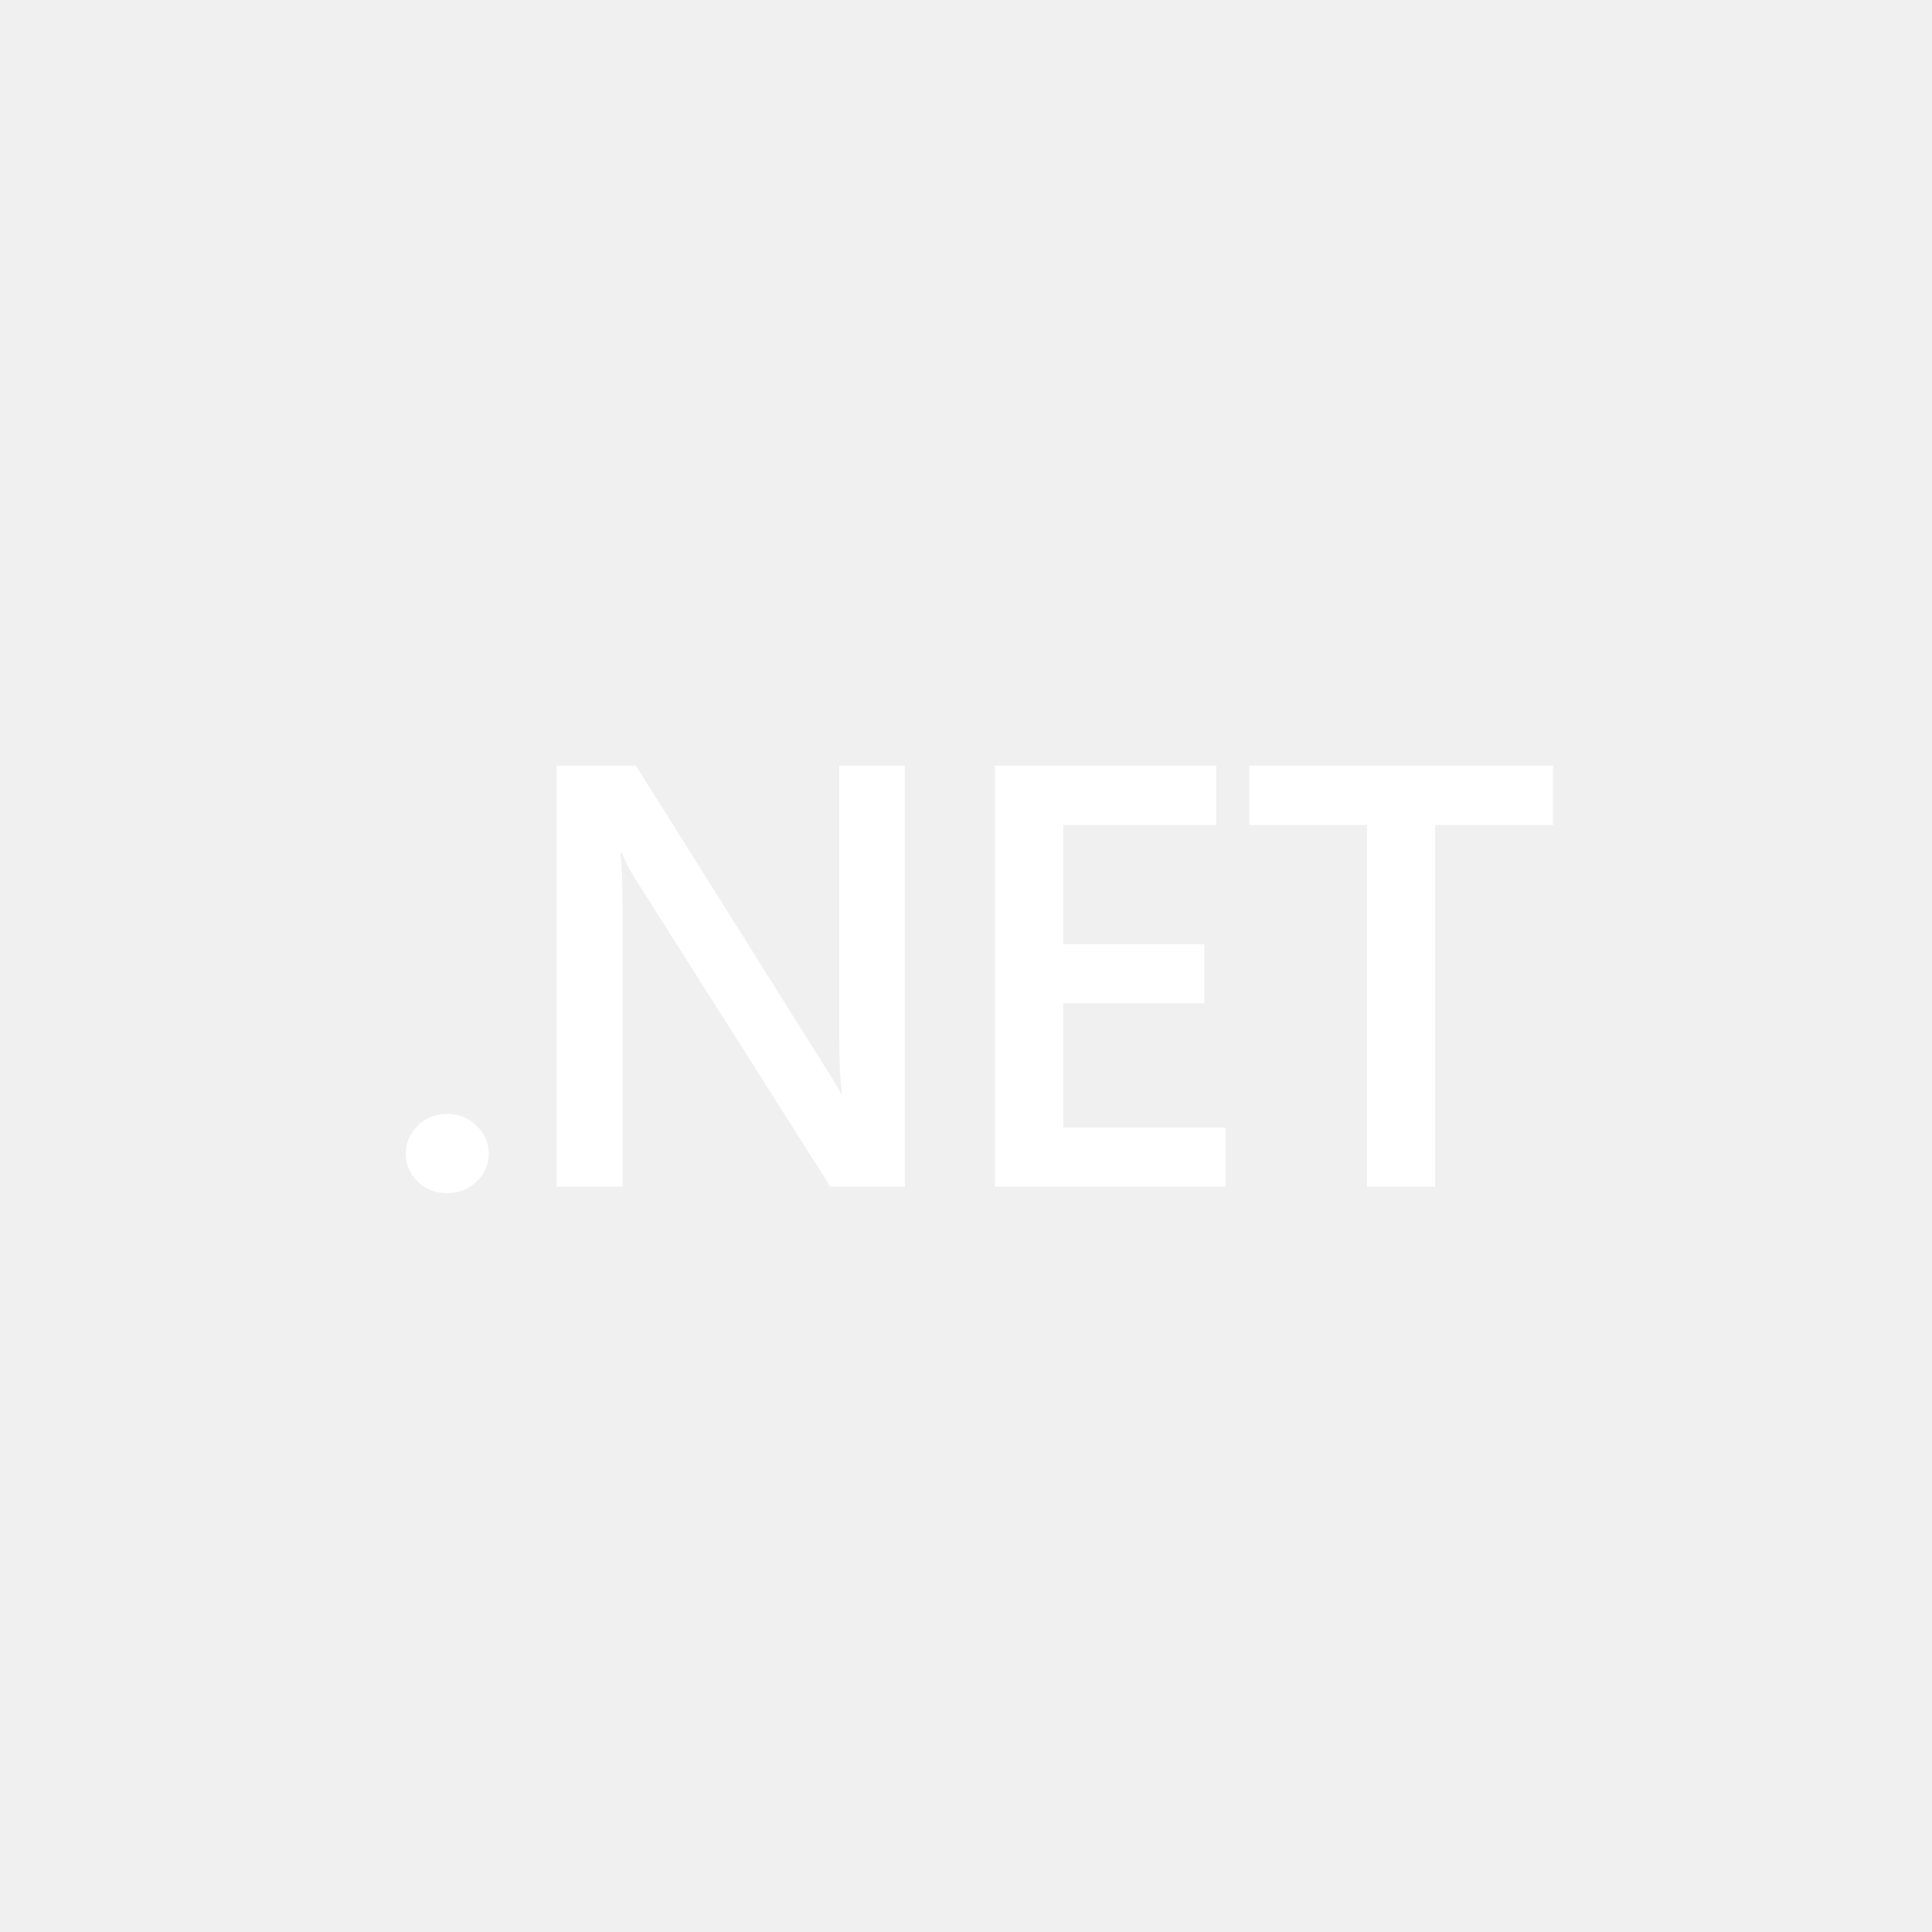
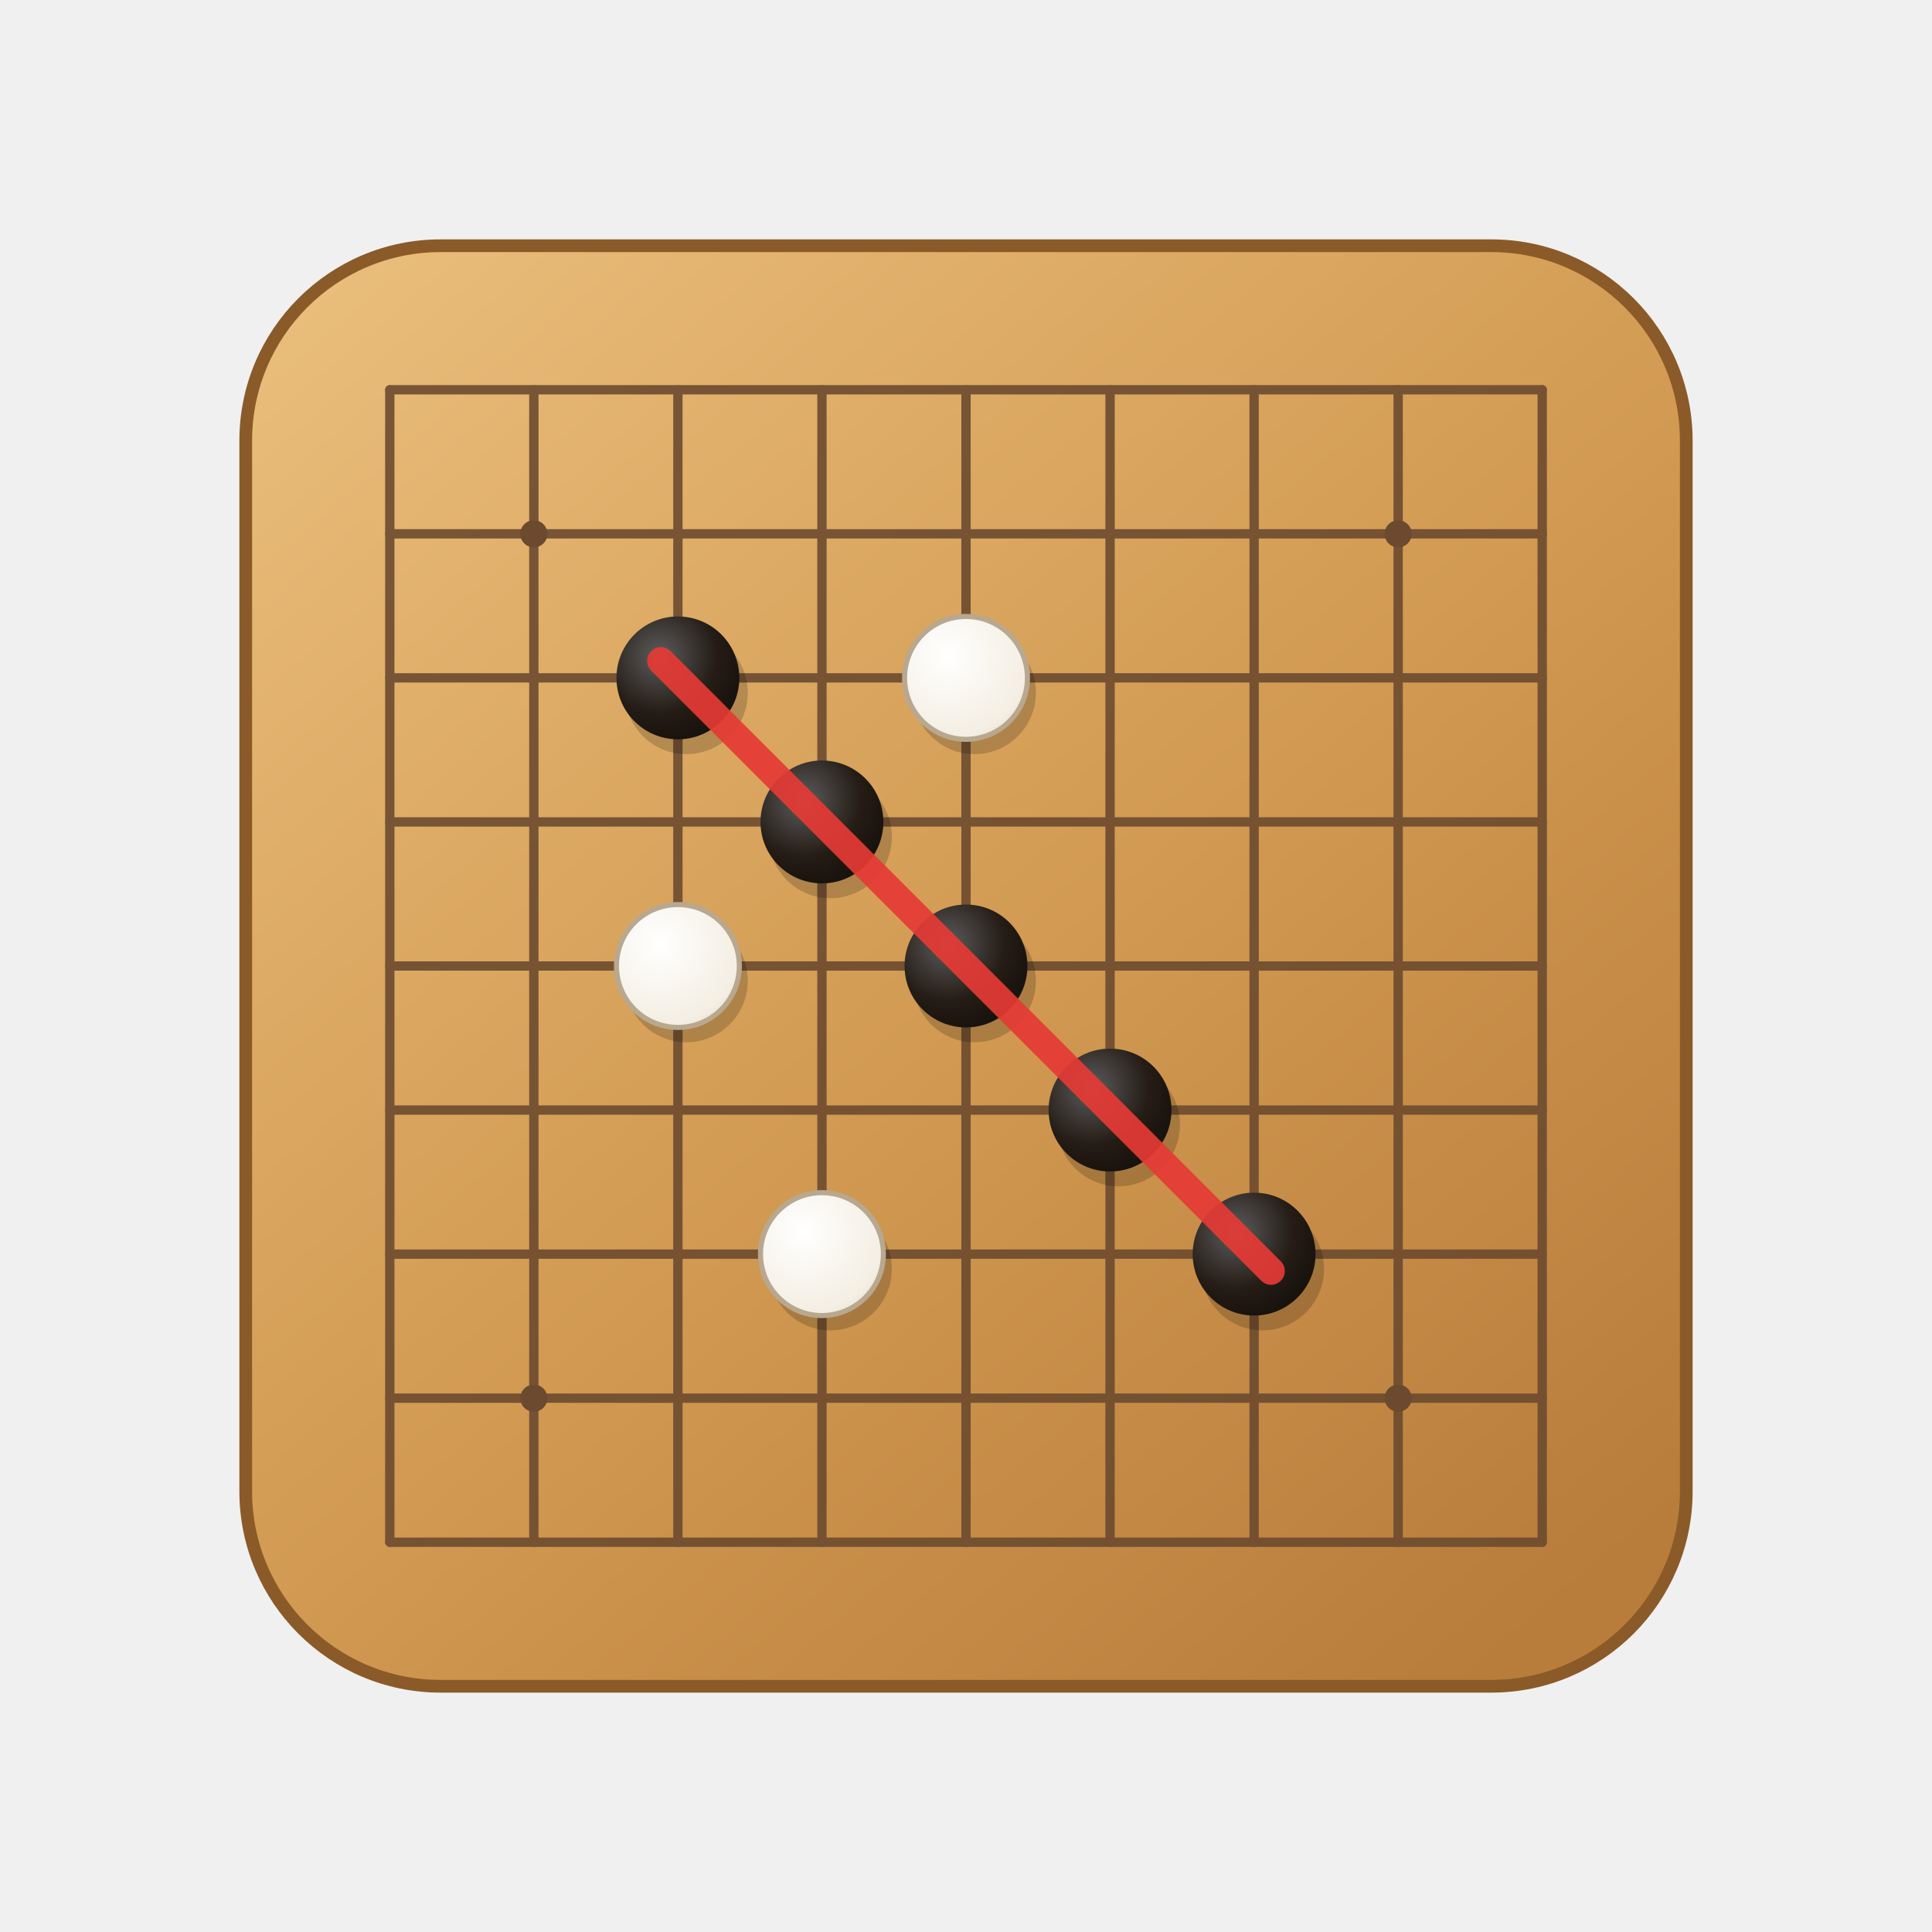
- <svg xmlns="http://www.w3.org/2000/svg" width="456" height="456" viewBox="0 0 456 456" version="1.1" xml:space="preserve" style="fill-rule:evenodd;clip-rule:evenodd;stroke-linejoin:round;stroke-miterlimit:2;">
-   <path d="m 105.5,281.609 c -2.703,0 -5.001,-0.9 -6.893,-2.702 -1.892,-1.848 -2.838,-4.042 -2.838,-6.582 0,-2.587 0.946,-4.804 2.838,-6.652 1.892,-1.848 4.19,-2.772 6.893,-2.772 2.748,0 5.068,0.924 6.96,2.772 1.937,1.848 2.906,4.064 2.906,6.652 0,2.54 -0.968,4.734 -2.906,6.582 -1.892,1.802 -4.212,2.702 -6.96,2.702 z" style="fill:#ffffff;fill-rule:nonzero;stroke-width:0.838" />
-   <path d="M 213.561,280.084 H 195.99 L 149.7,207.054 c -1.171,-1.848 -2.14,-3.765 -2.906,-5.751 h -0.406 c 0.361,2.125 0.541,6.675 0.541,13.65 v 65.132 h -15.543 v -99.36 h 18.719 l 44.737,71.298 c 1.892,2.957 3.109,4.989 3.649,6.098 h 0.27 c -0.45,-2.632 -0.676,-7.09 -0.676,-13.373 v -64.023 h 15.476 z" style="fill:#ffffff;fill-rule:nonzero;stroke-width:0.838" />
-   <path d="m 289.251,280.084 h -54.401 v -99.36 h 52.238 v 13.997 h -36.154 v 28.131 h 33.316 v 13.927 h -33.316 v 29.378 h 38.316 z" style="fill:#ffffff;fill-rule:nonzero;stroke-width:0.838" />
-   <path d="M 366.565,194.721 H 338.722 v 85.363 h -16.084 v -85.363 h -27.775 v -13.997 h 71.701 z" style="fill:#ffffff;fill-rule:nonzero;stroke-width:0.838" />
+ <svg xmlns="http://www.w3.org/2000/svg" width="456" height="456" viewBox="0 0 456 456" version="1.1">
+   <defs>
+     <linearGradient id="wood" x1="0" y1="0" x2="0.85" y2="1">
+       <stop offset="0" stop-color="#EBC07E" />
+       <stop offset="0.55" stop-color="#D29A52" />
+       <stop offset="1" stop-color="#B87C3B" />
+     </linearGradient>
+     <radialGradient id="blackStone" cx="0.35" cy="0.32" r="0.85">
+       <stop offset="0" stop-color="#5C5C5C" />
+       <stop offset="0.55" stop-color="#241C15" />
+       <stop offset="1" stop-color="#120D08" />
+     </radialGradient>
+     <radialGradient id="whiteStone" cx="0.35" cy="0.32" r="0.9">
+       <stop offset="0" stop-color="#FFFFFF" />
+       <stop offset="0.75" stop-color="#F4EEE2" />
+       <stop offset="1" stop-color="#D9CDB8" />
+     </radialGradient>
+   </defs>
+   <rect x="58" y="58" width="340" height="340" rx="46" fill="url(#wood)" stroke="#8A5A28" stroke-width="3" />
+   <g stroke="#6B4A2F" stroke-width="2.2" stroke-linecap="round" opacity="0.9">
+     <line x1="92" y1="92" x2="92" y2="364" />
+     <line x1="126" y1="92" x2="126" y2="364" />
+     <line x1="160" y1="92" x2="160" y2="364" />
+     <line x1="194" y1="92" x2="194" y2="364" />
+     <line x1="228" y1="92" x2="228" y2="364" />
+     <line x1="262" y1="92" x2="262" y2="364" />
+     <line x1="296" y1="92" x2="296" y2="364" />
+     <line x1="330" y1="92" x2="330" y2="364" />
+     <line x1="364" y1="92" x2="364" y2="364" />
+     <line x1="92" y1="92" x2="364" y2="92" />
+     <line x1="92" y1="126" x2="364" y2="126" />
+     <line x1="92" y1="160" x2="364" y2="160" />
+     <line x1="92" y1="194" x2="364" y2="194" />
+     <line x1="92" y1="228" x2="364" y2="228" />
+     <line x1="92" y1="262" x2="364" y2="262" />
+     <line x1="92" y1="296" x2="364" y2="296" />
+     <line x1="92" y1="330" x2="364" y2="330" />
+     <line x1="92" y1="364" x2="364" y2="364" />
+   </g>
+   <g fill="#6B4A2F">
+     <circle cx="126" cy="126" r="3.2" />
+     <circle cx="330" cy="126" r="3.2" />
+     <circle cx="228" cy="228" r="3.2" />
+     <circle cx="126" cy="330" r="3.2" />
+     <circle cx="330" cy="330" r="3.2" />
+   </g>
+   <g>
+     <circle cx="230" cy="163.5" r="14.5" fill="#000000" opacity="0.18" />
+     <circle cx="228" cy="160" r="14.5" fill="url(#whiteStone)" stroke="#B8A88F" stroke-width="1.2" />
+     <circle cx="162" cy="231.5" r="14.5" fill="#000000" opacity="0.18" />
+     <circle cx="160" cy="228" r="14.5" fill="url(#whiteStone)" stroke="#B8A88F" stroke-width="1.2" />
+     <circle cx="196" cy="299.5" r="14.5" fill="#000000" opacity="0.18" />
+     <circle cx="194" cy="296" r="14.5" fill="url(#whiteStone)" stroke="#B8A88F" stroke-width="1.2" />
+   </g>
+   <g>
+     <circle cx="162" cy="163.5" r="14.5" fill="#000000" opacity="0.18" />
+     <circle cx="160" cy="160" r="14.5" fill="url(#blackStone)" />
+     <circle cx="196" cy="197.5" r="14.5" fill="#000000" opacity="0.18" />
+     <circle cx="194" cy="194" r="14.5" fill="url(#blackStone)" />
+     <circle cx="230" cy="231.5" r="14.5" fill="#000000" opacity="0.18" />
+     <circle cx="228" cy="228" r="14.5" fill="url(#blackStone)" />
+     <circle cx="264" cy="265.5" r="14.5" fill="#000000" opacity="0.18" />
+     <circle cx="262" cy="262" r="14.5" fill="url(#blackStone)" />
+     <circle cx="298" cy="299.5" r="14.5" fill="#000000" opacity="0.18" />
+     <circle cx="296" cy="296" r="14.5" fill="url(#blackStone)" />
+   </g>
+   <line x1="156" y1="156" x2="300" y2="300" stroke="#E53935" stroke-width="6.5" stroke-linecap="round" opacity="0.92" />
</svg>
